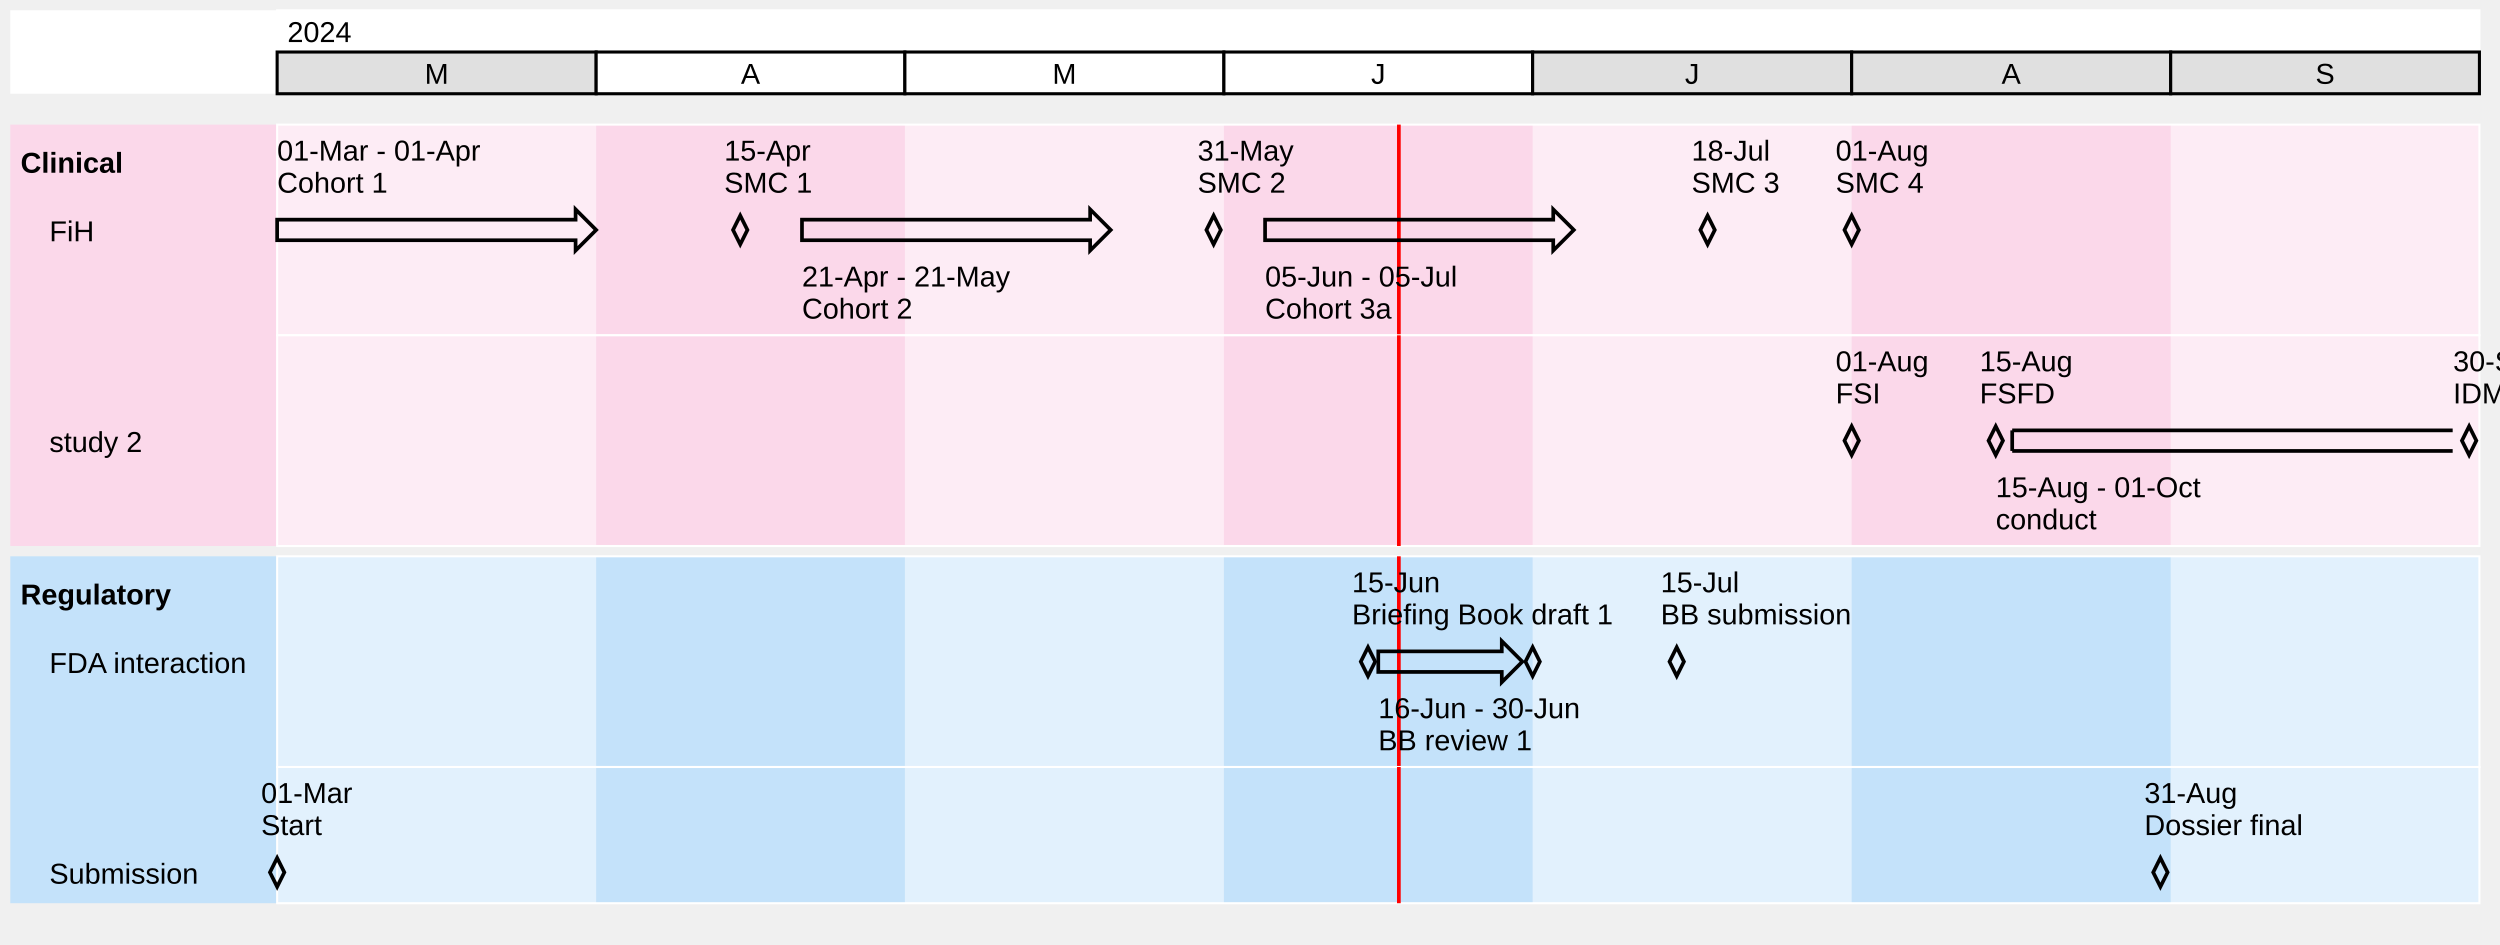
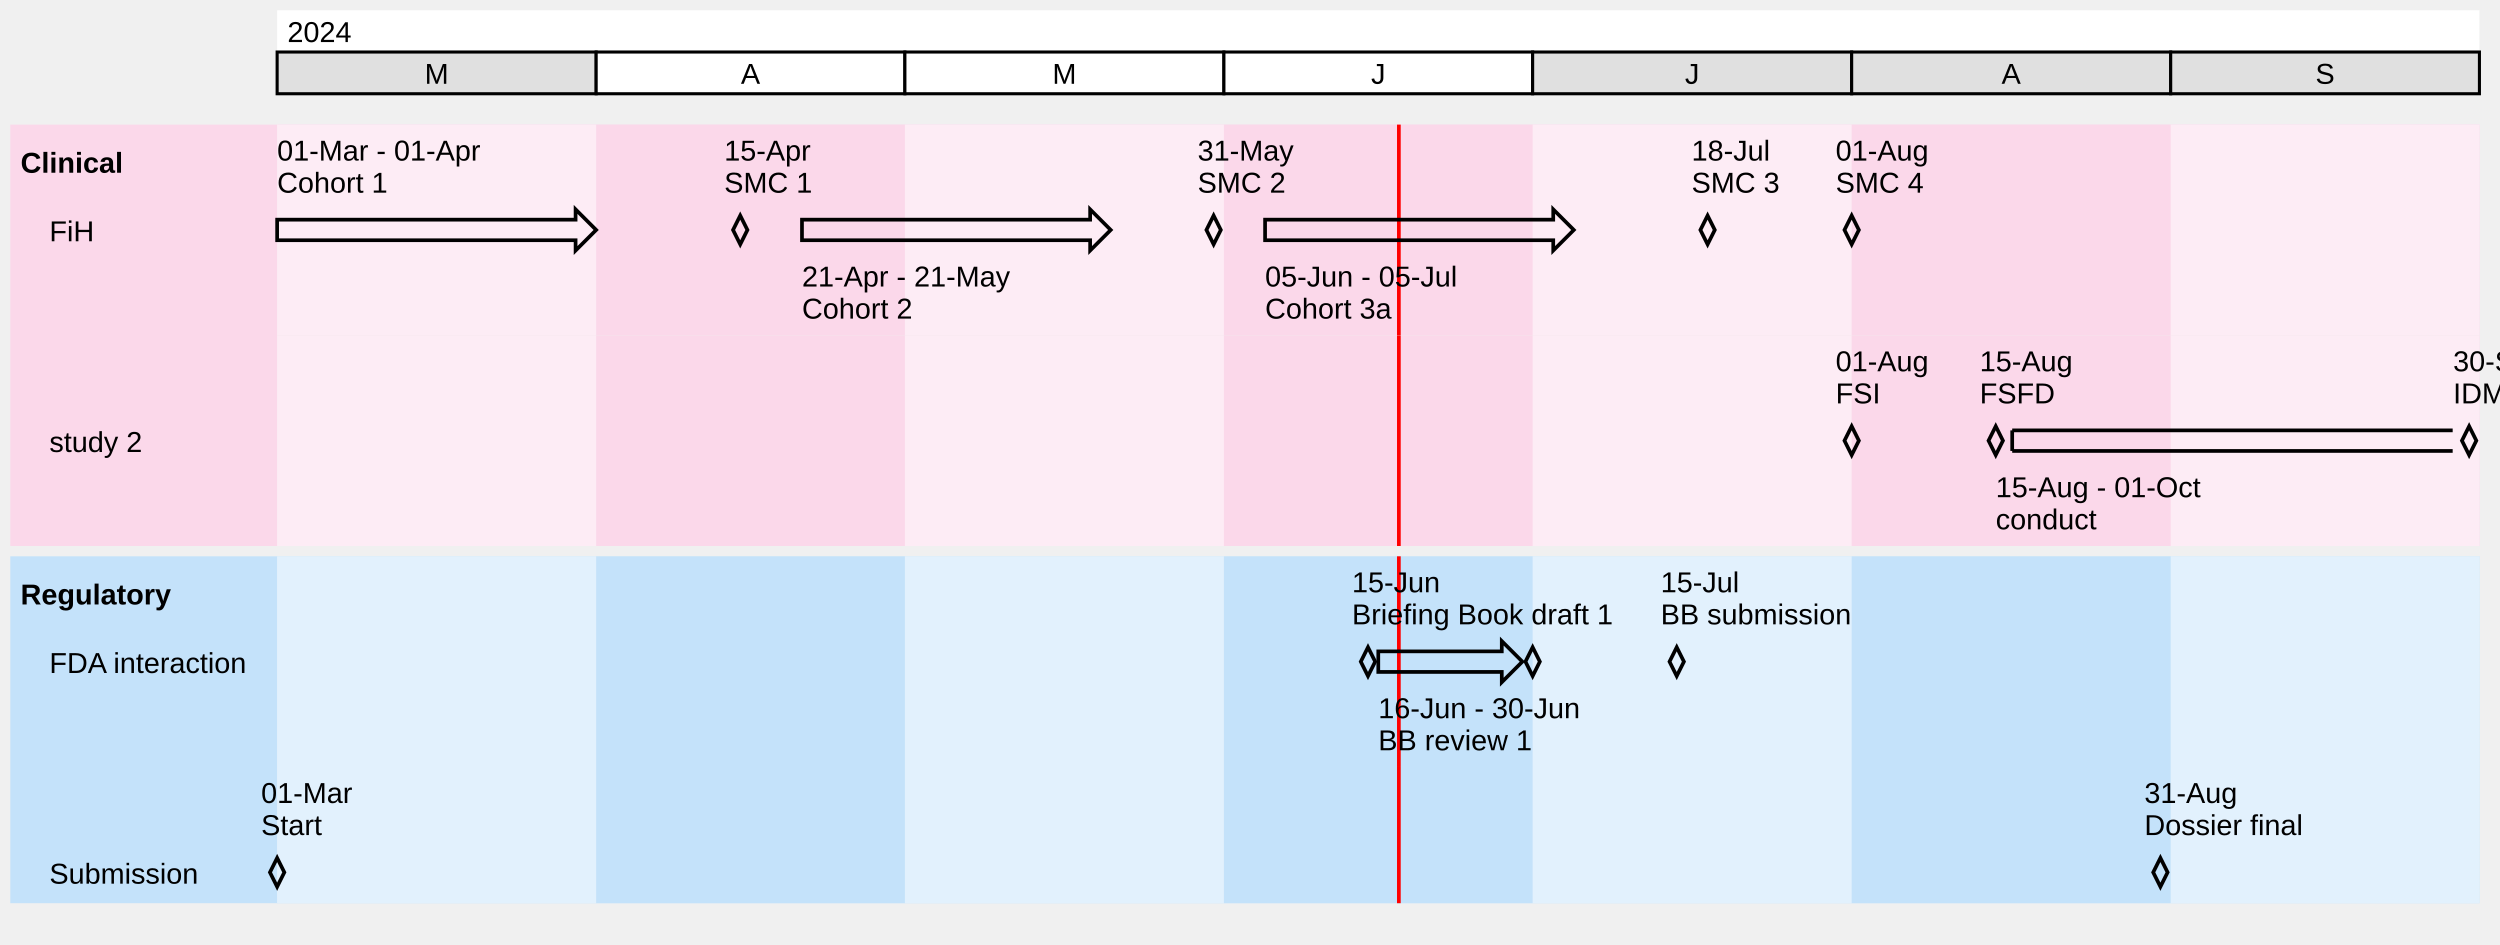
<svg xmlns="http://www.w3.org/2000/svg" width="1215" height="458.96" viewbox="0 0 1200 0.366">
  <style>text {font-family: Arial; font-size: 14px ;}</style>
-   <rect x="5" y="5" width="1200" height="40.56" style="stroke:black;  stroke-width:0; fill:white; fill-opacity:1" />
+   <rect x="5" y="5" width="1200" height="40.56" style="stroke:black;  stroke-width:0; fill:transparent; fill-opacity:1" />
  <text x="10" y="28.4" font-weight="bold" />
  <rect x="134.688" y="5" width="1070.312" height="20.28" style="stroke:black;  stroke-width:0; fill:#f0f0f0; fill-opacity:1" />
-   <rect x="134.688" y="5" width="1070.312" height="20.28" style="stroke:white;  stroke-width:1; fill:white; fill-opacity:1" />
+   <rect x="134.688" y="5" width="1070.312" height="20.28" style="stroke:transparent;  stroke-width:1; fill:white; fill-opacity:1" />
  <text x="139.688" y="20.44" font-weight="normal">2024</text>
  <text x="24.0" y="30.5" font-weight="normal" />
  <rect x="134.688" y="25.28" width="1070.312" height="20.28" style="stroke:black;  stroke-width:0; fill:#f0f0f0; fill-opacity:1" />
  <rect x="134.688" y="25.28" width="1070.312" height="20.28" style="stroke:black;  stroke-width:0; fill:white; fill-opacity:1" />
  <rect x="134.688" y="25.28" width="155.045" height="20.28" style="stroke:black;  stroke-width:1.5; fill:#e0e0e0; fill-opacity:1" />
  <text x="206.382" y="40.72" font-weight="normal">M</text>
  <rect x="289.733" y="25.28" width="150.044" height="20.28" style="stroke:black;  stroke-width:1.5; fill:white; fill-opacity:1" />
  <text x="360.083" y="40.72" font-weight="normal">A</text>
  <rect x="439.777" y="25.28" width="155.045" height="20.28" style="stroke:black;  stroke-width:1.5; fill:white; fill-opacity:1" />
  <text x="511.471" y="40.72" font-weight="normal">M</text>
  <rect x="594.822" y="25.28" width="150.044" height="20.28" style="stroke:black;  stroke-width:1.5; fill:white; fill-opacity:1" />
  <text x="666.344" y="40.72" font-weight="normal">J</text>
  <rect x="744.866" y="25.28" width="155.045" height="20.28" style="stroke:black;  stroke-width:1.5; fill:#e0e0e0; fill-opacity:1" />
  <text x="818.888" y="40.72" font-weight="normal">J</text>
  <rect x="899.911" y="25.28" width="155.045" height="20.28" style="stroke:black;  stroke-width:1.5; fill:#e0e0e0; fill-opacity:1" />
  <text x="972.762" y="40.72" font-weight="normal">A</text>
  <rect x="1054.956" y="25.28" width="150.044" height="20.28" style="stroke:black;  stroke-width:1.5; fill:#e0e0e0; fill-opacity:1" />
  <text x="1125.306" y="40.72" font-weight="normal">S</text>
  <text x="24.0" y="50.78" font-weight="normal" />
  <rect x="5" y="60.56" width="1200" height="204.8" style="stroke:black;  stroke-width:0; fill:#fbd8ea; fill-opacity:1" />
  <text x="10" y="83.96" font-weight="bold">Clinical</text>
  <rect x="134.688" y="60.56" width="1070.312" height="102.4" style="stroke:black;  stroke-width:0; fill:#f0f0f0; fill-opacity:1" />
-   <rect x="134.688" y="60.56" width="1070.312" height="102.4" style="stroke:white;  stroke-width:1; fill:#fbd8ea; fill-opacity:1" />
+   <rect x="134.688" y="60.56" width="1070.312" height="102.4" style="stroke:transparent;  stroke-width:1; fill:#fbd8ea; fill-opacity:1" />
  <line x1="679.847" y1="60.56" x2="679.847" y2="162.96" style="stroke:red; stroke-width:1.8; " />
  <rect x="134.688" y="60.56" width="155.045" height="102.4" style="stroke:black;  stroke-width:0; fill:white; fill-opacity:0.5" />
  <rect x="439.777" y="60.56" width="155.045" height="102.4" style="stroke:black;  stroke-width:0; fill:white; fill-opacity:0.5" />
  <rect x="744.866" y="60.56" width="155.045" height="102.4" style="stroke:black;  stroke-width:0; fill:white; fill-opacity:0.5" />
  <rect x="1054.956" y="60.56" width="150.044" height="102.4" style="stroke:black;  stroke-width:0; fill:white; fill-opacity:0.5" />
  <path d="M134.688, 116.76 L134.688, 106.76 L279.733, 106.76 L279.733, 101.76 L289.733, 111.76 L279.733, 121.76 L279.733, 116.76 L134.688, 116.76 Z" style="stroke: black; fill: none; stroke-width:1.8; " />
  <path d="M356.253, 111.76 L359.753, 104.76 L363.253, 111.76 L359.753, 118.76 L356.253, 111.76 Z" style="stroke: black; fill: none; stroke-width:1.8; " />
  <path d="M389.762, 116.76 L389.762, 106.76 L529.806, 106.76 L529.806, 101.76 L539.806, 111.76 L529.806, 121.76 L529.806, 116.76 L389.762, 116.76 Z" style="stroke: black; fill: none; stroke-width:1.8; " />
  <path d="M586.32, 111.76 L589.82, 104.76 L593.32, 111.76 L589.82, 118.76 L586.32, 111.76 Z" style="stroke: black; fill: none; stroke-width:1.8; " />
  <path d="M614.828, 116.76 L614.828, 106.76 L754.871, 106.76 L754.871, 101.76 L764.871, 111.76 L754.871, 121.76 L754.871, 116.76 L614.828, 116.76 Z" style="stroke: black; fill: none; stroke-width:1.8; " />
  <path d="M826.39, 111.76 L829.89, 104.76 L833.39, 111.76 L829.89, 118.76 L826.39, 111.76 Z" style="stroke: black; fill: none; stroke-width:1.8; " />
  <path d="M896.411, 111.76 L899.911, 104.76 L903.411, 111.76 L899.911, 118.76 L896.411, 111.76 Z" style="stroke: black; fill: none; stroke-width:1.8; " />
  <text x="134.688" y="78.04" font-weight="normal">01-Mar - 01-Apr</text>
  <text x="134.688" y="93.64" font-weight="normal">Cohort 1</text>
  <text x="351.972" y="78.04" font-weight="normal">15-Apr</text>
  <text x="351.972" y="93.64" font-weight="normal">SMC 1</text>
  <text x="582.039" y="78.04" font-weight="normal">31-May</text>
  <text x="582.039" y="93.64" font-weight="normal">SMC 2</text>
  <text x="822.109" y="78.04" font-weight="normal">18-Jul</text>
  <text x="822.109" y="93.64" font-weight="normal">SMC 3</text>
  <text x="892.13" y="78.04" font-weight="normal">01-Aug</text>
  <text x="892.13" y="93.64" font-weight="normal">SMC 4</text>
  <text x="389.762" y="139.24" font-weight="normal">21-Apr - 21-May</text>
  <text x="389.762" y="154.84" font-weight="normal">Cohort 2</text>
  <text x="614.828" y="139.24" font-weight="normal">05-Jun - 05-Jul</text>
  <text x="614.828" y="154.84" font-weight="normal">Cohort 3a</text>
  <text x="24.0" y="117.26" font-weight="normal">FiH</text>
  <rect x="134.688" y="162.96" width="1070.312" height="102.4" style="stroke:black;  stroke-width:0; fill:#f0f0f0; fill-opacity:1" />
-   <rect x="134.688" y="162.96" width="1070.312" height="102.4" style="stroke:white;  stroke-width:1; fill:#fbd8ea; fill-opacity:1" />
+   <rect x="134.688" y="162.96" width="1070.312" height="102.4" style="stroke:transparent;  stroke-width:1; fill:#fbd8ea; fill-opacity:1" />
  <line x1="679.847" y1="162.96" x2="679.847" y2="265.36" style="stroke:red; stroke-width:1.8; " />
  <rect x="134.688" y="162.96" width="155.045" height="102.4" style="stroke:black;  stroke-width:0; fill:white; fill-opacity:0.5" />
  <rect x="439.777" y="162.96" width="155.045" height="102.4" style="stroke:black;  stroke-width:0; fill:white; fill-opacity:0.5" />
  <rect x="744.866" y="162.96" width="155.045" height="102.4" style="stroke:black;  stroke-width:0; fill:white; fill-opacity:0.5" />
  <rect x="1054.956" y="162.96" width="150.044" height="102.4" style="stroke:black;  stroke-width:0; fill:white; fill-opacity:0.5" />
  <path d="M896.411, 214.16 L899.911, 207.16 L903.411, 214.16 L899.911, 221.16 L896.411, 214.16 Z" style="stroke: black; fill: none; stroke-width:1.8; " />
  <path d="M966.431, 214.16 L969.931, 207.16 L973.431, 214.16 L969.931, 221.16 L966.431, 214.16 Z" style="stroke: black; fill: none; stroke-width:1.8; " />
  <line x1="977.931" y1="209.16" x2="1191.999" y2="209.16" style="stroke:black; stroke-width:1.8; " />
  <line x1="977.931" y1="219.16" x2="1191.999" y2="219.16" style="stroke:black; stroke-width:1.8; " />
  <line x1="977.931" y1="209.16" x2="977.931" y2="219.16" style="stroke:black; stroke-width:1.8; " />
  <path d="M1196.499, 214.16 L1199.999, 207.16 L1203.499, 214.16 L1199.999, 221.16 L1196.499, 214.16 Z" style="stroke: black; fill: none; stroke-width:1.8; " />
  <text x="892.13" y="180.44" font-weight="normal">01-Aug</text>
  <text x="892.13" y="196.04" font-weight="normal">FSI</text>
  <text x="962.15" y="180.44" font-weight="normal">15-Aug</text>
  <text x="962.15" y="196.04" font-weight="normal">FSFD</text>
  <text x="1192.217" y="180.44" font-weight="normal">30-Sep</text>
  <text x="1192.217" y="196.04" font-weight="normal">IDMC1</text>
  <text x="969.931" y="241.64" font-weight="normal">15-Aug - 01-Oct</text>
  <text x="969.931" y="257.24" font-weight="normal">conduct</text>
  <text x="24.0" y="219.66" font-weight="normal">study 2</text>
  <rect x="5" y="270.36" width="1200" height="168.6" style="stroke:black;  stroke-width:0; fill:#c4e2fa; fill-opacity:1" />
  <text x="10" y="293.76" font-weight="bold">Regulatory</text>
  <rect x="134.688" y="270.36" width="1070.312" height="102.4" style="stroke:black;  stroke-width:0; fill:#f0f0f0; fill-opacity:1" />
-   <rect x="134.688" y="270.36" width="1070.312" height="102.4" style="stroke:white;  stroke-width:1; fill:#c4e2fa; fill-opacity:1" />
+   <rect x="134.688" y="270.36" width="1070.312" height="102.4" style="stroke:transparent;  stroke-width:1; fill:#c4e2fa; fill-opacity:1" />
  <line x1="679.847" y1="270.36" x2="679.847" y2="372.76" style="stroke:red; stroke-width:1.8; " />
  <rect x="134.688" y="270.36" width="155.045" height="102.4" style="stroke:black;  stroke-width:0; fill:white; fill-opacity:0.5" />
  <rect x="439.777" y="270.36" width="155.045" height="102.4" style="stroke:black;  stroke-width:0; fill:white; fill-opacity:0.5" />
  <rect x="744.866" y="270.36" width="155.045" height="102.4" style="stroke:black;  stroke-width:0; fill:white; fill-opacity:0.5" />
  <rect x="1054.956" y="270.36" width="150.044" height="102.4" style="stroke:black;  stroke-width:0; fill:white; fill-opacity:0.5" />
  <path d="M661.342, 321.56 L664.842, 314.56 L668.342, 321.56 L664.842, 328.56 L661.342, 321.56 Z" style="stroke: black; fill: none; stroke-width:1.8; " />
  <path d="M669.844, 326.56 L669.844, 316.56 L729.864, 316.56 L729.864, 311.56 L739.864, 321.56 L729.864, 331.56 L729.864, 326.56 L669.844, 326.56 Z" style="stroke: black; fill: none; stroke-width:1.8; " />
  <path d="M741.366, 321.56 L744.866, 314.56 L748.366, 321.56 L744.866, 328.56 L741.366, 321.56 Z" style="stroke: black; fill: none; stroke-width:1.8; " />
  <path d="M811.386, 321.56 L814.886, 314.56 L818.386, 321.56 L814.886, 328.56 L811.386, 321.56 Z" style="stroke: black; fill: none; stroke-width:1.8; " />
  <text x="657.061" y="287.84" font-weight="normal">15-Jun</text>
  <text x="657.061" y="303.44" font-weight="normal">Briefing Book draft 1</text>
  <text x="807.105" y="287.84" font-weight="normal">15-Jul</text>
  <text x="807.105" y="303.44" font-weight="normal">BB submission</text>
  <text x="669.844" y="349.04" font-weight="normal">16-Jun - 30-Jun</text>
  <text x="669.844" y="364.64" font-weight="normal">BB review 1</text>
  <text x="24.0" y="327.06" font-weight="normal">FDA interaction</text>
  <rect x="134.688" y="372.76" width="1070.312" height="66.2" style="stroke:black;  stroke-width:0; fill:#f0f0f0; fill-opacity:1" />
-   <rect x="134.688" y="372.76" width="1070.312" height="66.2" style="stroke:white;  stroke-width:1; fill:#c4e2fa; fill-opacity:1" />
+   <rect x="134.688" y="372.76" width="1070.312" height="66.2" style="stroke:transparent;  stroke-width:1; fill:#c4e2fa; fill-opacity:1" />
  <line x1="679.847" y1="372.76" x2="679.847" y2="438.96" style="stroke:red; stroke-width:1.8; " />
  <rect x="134.688" y="372.76" width="155.045" height="66.2" style="stroke:black;  stroke-width:0; fill:white; fill-opacity:0.5" />
  <rect x="439.777" y="372.76" width="155.045" height="66.2" style="stroke:black;  stroke-width:0; fill:white; fill-opacity:0.5" />
  <rect x="744.866" y="372.76" width="155.045" height="66.2" style="stroke:black;  stroke-width:0; fill:white; fill-opacity:0.5" />
  <rect x="1054.956" y="372.76" width="150.044" height="66.2" style="stroke:black;  stroke-width:0; fill:white; fill-opacity:0.5" />
  <path d="M131.188, 423.96 L134.688, 416.96 L138.188, 423.96 L134.688, 430.96 L131.188, 423.96 Z" style="stroke: black; fill: none; stroke-width:1.8; " />
  <path d="M1046.455, 423.96 L1049.955, 416.96 L1053.455, 423.96 L1049.955, 430.96 L1046.455, 423.96 Z" style="stroke: black; fill: none; stroke-width:1.8; " />
  <text x="126.906" y="390.24" font-weight="normal">01-Mar</text>
  <text x="126.906" y="405.84" font-weight="normal">Start</text>
  <text x="1042.173" y="390.24" font-weight="normal">31-Aug</text>
  <text x="1042.173" y="405.84" font-weight="normal">Dossier final</text>
  <text x="24.0" y="429.46" font-weight="normal">Submission</text>
</svg>
